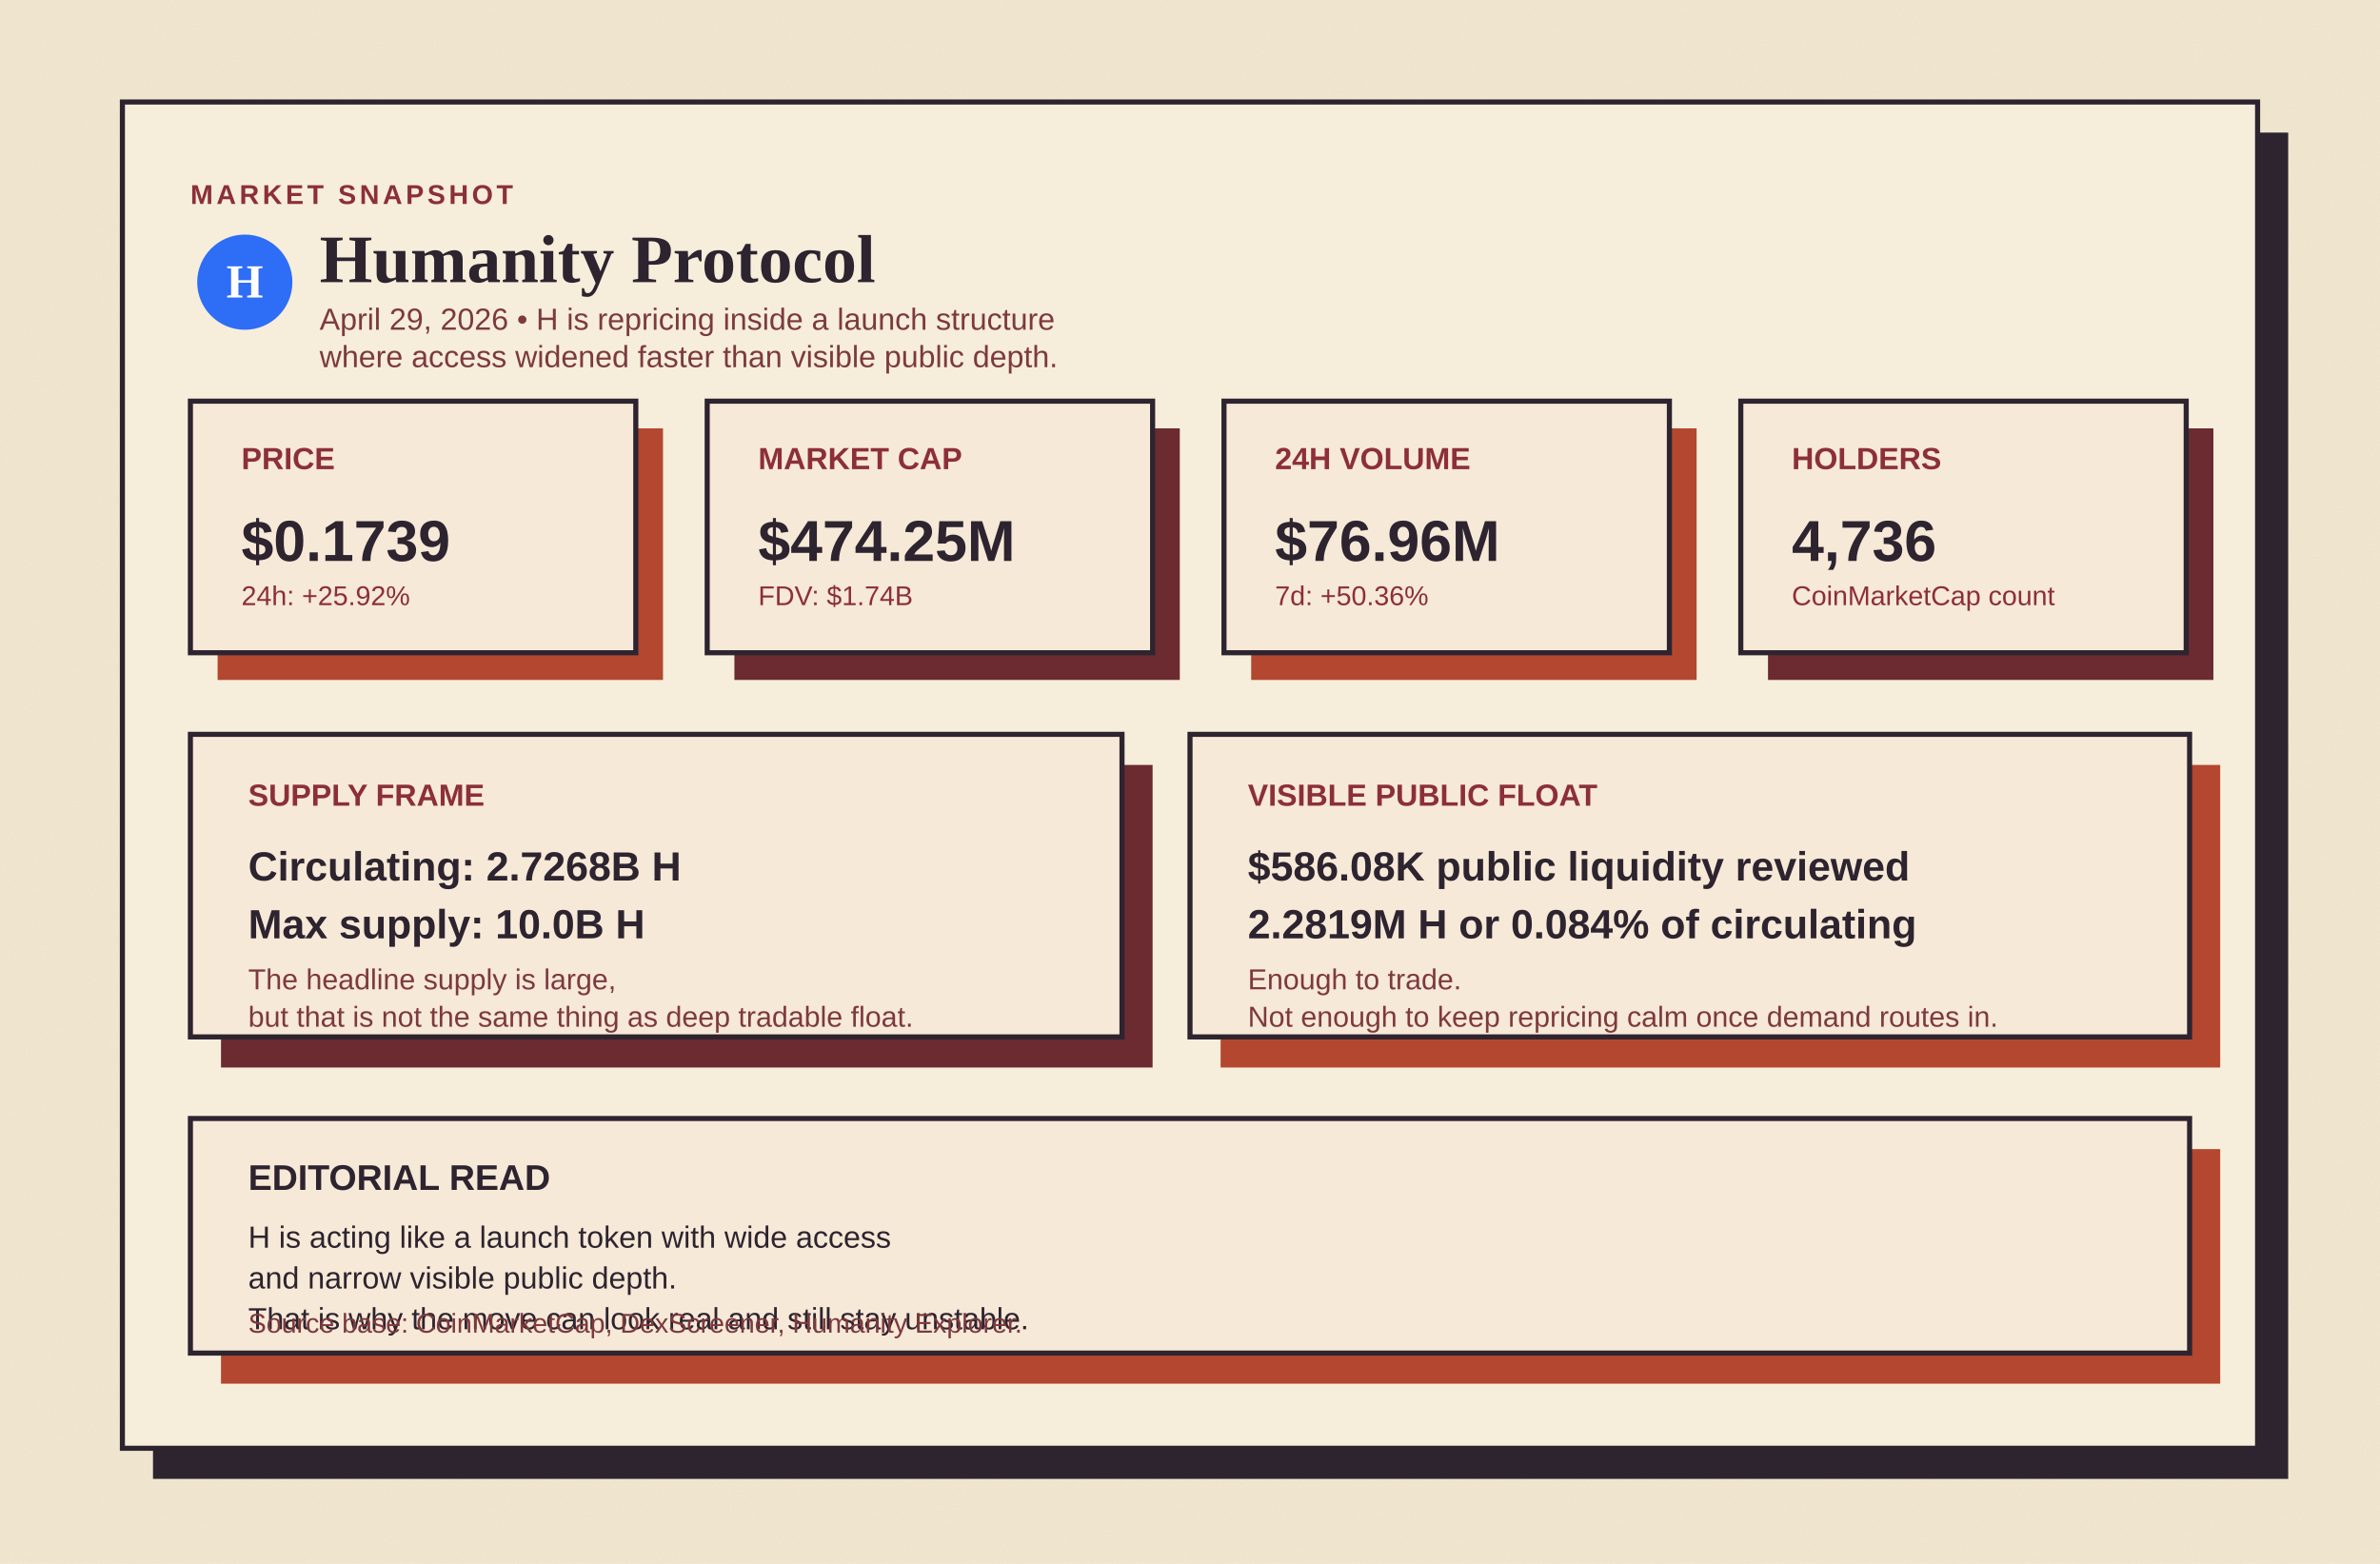
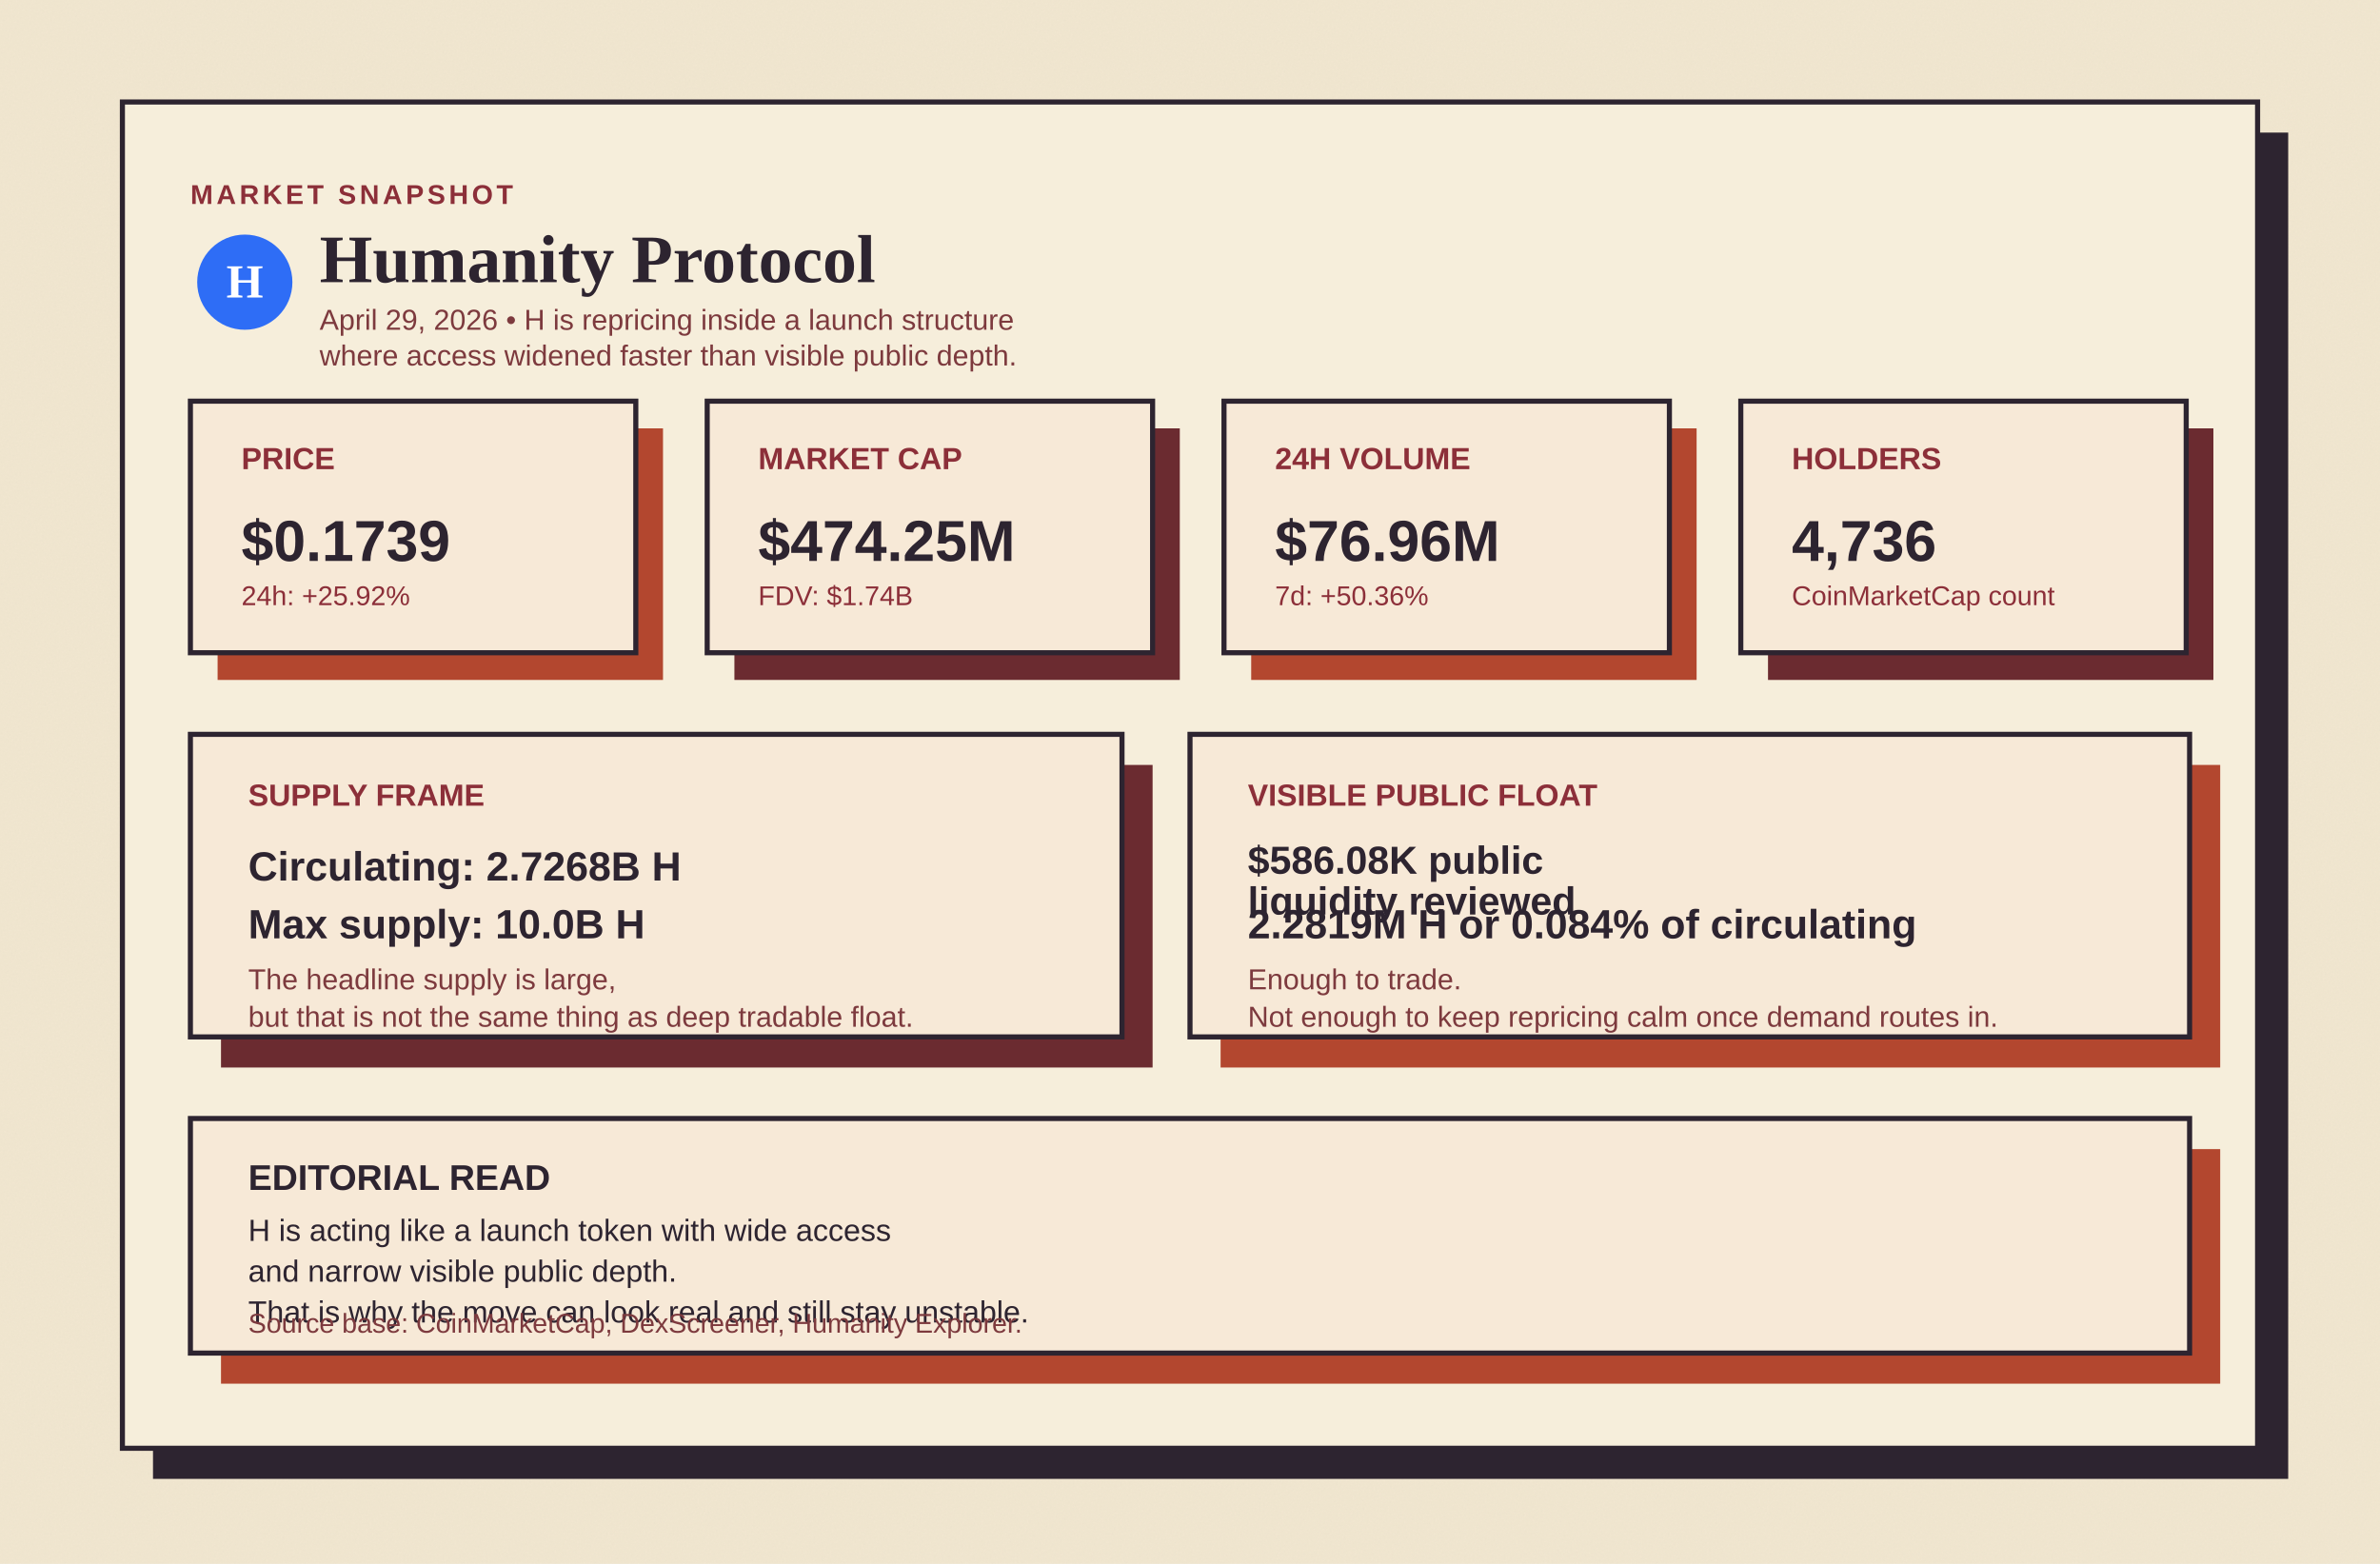
<svg xmlns="http://www.w3.org/2000/svg" width="1400" height="920" viewBox="0 0 1400 920" fill="none" role="img" aria-labelledby="title desc">
  <defs>
    <filter id="grain" x="-20%" y="-20%" width="140%" height="140%">
      <feTurbulence type="fractalNoise" baseFrequency="0.82" numOctaves="2" stitchTiles="stitch" result="noise" />
      <feColorMatrix in="noise" type="saturate" values="0" />
      <feComponentTransfer>
        <feFuncA type="table" tableValues="0 0.05" />
      </feComponentTransfer>
    </filter>
  </defs>
  <rect width="1400" height="920" fill="#F1E6CF" />
  <rect width="1400" height="920" fill="#F1E6CF" filter="url(#grain)" />
  <rect x="72" y="60" width="1256" height="792" fill="#F6EEDB" />
  <rect x="90" y="78" width="1256" height="792" fill="#2D2430" />
  <rect x="72" y="60" width="1256" height="792" fill="#F6EEDB" stroke="#2D2430" stroke-width="3" />
  <text x="112" y="120" fill="#8C2F39" font-family="Arial, Helvetica, sans-serif" font-size="16" font-weight="700" letter-spacing="2">MARKET SNAPSHOT</text>
  <circle cx="144" cy="166" r="28" fill="#2E6DF6" />
  <text x="144" y="175" text-anchor="middle" fill="#FFFFFF" font-family="Georgia, 'Times New Roman', serif" font-size="28" font-weight="700">H</text>
  <text x="188" y="166" fill="#2D2430" font-family="Georgia, 'Times New Roman', serif" font-size="40" font-weight="700">Humanity Protocol</text>
-   <text x="188" y="194" fill="#7D3A3E" font-family="Arial, Helvetica, sans-serif" font-size="18">
+   <text x="188" y="194" fill="#7D3A3E" font-family="Arial, Helvetica, sans-serif" font-size="17">
    <tspan x="188" dy="0">April 29, 2026 • H is repricing inside a launch structure</tspan>
-     <tspan x="188" dy="22">where access widened faster than visible public depth.</tspan>
+     <tspan x="188" dy="21">where access widened faster than visible public depth.</tspan>
  </text>
  <rect x="112" y="236" width="262" height="148" fill="#E7A0A4" />
  <rect x="128" y="252" width="262" height="148" fill="#B3472F" />
  <rect x="112" y="236" width="262" height="148" fill="#F7E9D7" stroke="#2D2430" stroke-width="3" />
  <text x="142" y="276" fill="#8C2F39" font-family="Arial, Helvetica, sans-serif" font-size="18" font-weight="700">PRICE</text>
  <text x="142" y="330" fill="#2D2430" font-family="Arial, Helvetica, sans-serif" font-size="34" font-weight="700">$0.1739</text>
  <text x="142" y="356" fill="#8C2F39" font-family="Arial, Helvetica, sans-serif" font-size="16">24h: +25.92%</text>
  <rect x="416" y="236" width="262" height="148" fill="#D98858" />
  <rect x="432" y="252" width="262" height="148" fill="#6B2B30" />
  <rect x="416" y="236" width="262" height="148" fill="#F7E9D7" stroke="#2D2430" stroke-width="3" />
  <text x="446" y="276" fill="#8C2F39" font-family="Arial, Helvetica, sans-serif" font-size="18" font-weight="700">MARKET CAP</text>
  <text x="446" y="330" fill="#2D2430" font-family="Arial, Helvetica, sans-serif" font-size="34" font-weight="700">$474.25M</text>
  <text x="446" y="356" fill="#8C2F39" font-family="Arial, Helvetica, sans-serif" font-size="16">FDV: $1.74B</text>
  <rect x="720" y="236" width="262" height="148" fill="#E7A0A4" />
  <rect x="736" y="252" width="262" height="148" fill="#B3472F" />
  <rect x="720" y="236" width="262" height="148" fill="#F7E9D7" stroke="#2D2430" stroke-width="3" />
  <text x="750" y="276" fill="#8C2F39" font-family="Arial, Helvetica, sans-serif" font-size="18" font-weight="700">24H VOLUME</text>
  <text x="750" y="330" fill="#2D2430" font-family="Arial, Helvetica, sans-serif" font-size="34" font-weight="700">$76.96M</text>
  <text x="750" y="356" fill="#8C2F39" font-family="Arial, Helvetica, sans-serif" font-size="16">7d: +50.36%</text>
  <rect x="1024" y="236" width="262" height="148" fill="#D98858" />
  <rect x="1040" y="252" width="262" height="148" fill="#6B2B30" />
  <rect x="1024" y="236" width="262" height="148" fill="#F7E9D7" stroke="#2D2430" stroke-width="3" />
  <text x="1054" y="276" fill="#8C2F39" font-family="Arial, Helvetica, sans-serif" font-size="18" font-weight="700">HOLDERS</text>
  <text x="1054" y="330" fill="#2D2430" font-family="Arial, Helvetica, sans-serif" font-size="34" font-weight="700">4,736</text>
  <text x="1054" y="356" fill="#8C2F39" font-family="Arial, Helvetica, sans-serif" font-size="16">CoinMarketCap count</text>
  <rect x="112" y="432" width="548" height="178" fill="#D98858" />
  <rect x="130" y="450" width="548" height="178" fill="#6B2B30" />
  <rect x="112" y="432" width="548" height="178" fill="#F7E9D7" stroke="#2D2430" stroke-width="3" />
  <text x="146" y="474" fill="#8C2F39" font-family="Arial, Helvetica, sans-serif" font-size="18" font-weight="700">SUPPLY FRAME</text>
  <text x="146" y="518" fill="#2D2430" font-family="Arial, Helvetica, sans-serif" font-size="24" font-weight="700">Circulating: 2.7268B H</text>
  <text x="146" y="552" fill="#2D2430" font-family="Arial, Helvetica, sans-serif" font-size="24" font-weight="700">Max supply: 10.0B H</text>
  <text x="146" y="582" fill="#7D3A3E" font-family="Arial, Helvetica, sans-serif" font-size="17">
    <tspan x="146" dy="0">The headline supply is large,</tspan>
    <tspan x="146" dy="22">but that is not the same thing as deep tradable float.</tspan>
  </text>
  <rect x="700" y="432" width="588" height="178" fill="#E7A0A4" />
  <rect x="718" y="450" width="588" height="178" fill="#B3472F" />
  <rect x="700" y="432" width="588" height="178" fill="#F7E9D7" stroke="#2D2430" stroke-width="3" />
  <text x="734" y="474" fill="#8C2F39" font-family="Arial, Helvetica, sans-serif" font-size="18" font-weight="700">VISIBLE PUBLIC FLOAT</text>
-   <text x="734" y="518" fill="#2D2430" font-family="Arial, Helvetica, sans-serif" font-size="24" font-weight="700">$586.08K public liquidity reviewed</text>
+   <text x="734" y="514" fill="#2D2430" font-family="Arial, Helvetica, sans-serif" font-size="23" font-weight="700">
+     <tspan x="734" dy="0">$586.08K public</tspan>
+     <tspan x="734" dy="24">liquidity reviewed</tspan>
+   </text>
  <text x="734" y="552" fill="#2D2430" font-family="Arial, Helvetica, sans-serif" font-size="24" font-weight="700">2.2819M H or 0.084% of circulating</text>
  <text x="734" y="582" fill="#7D3A3E" font-family="Arial, Helvetica, sans-serif" font-size="17">
    <tspan x="734" dy="0">Enough to trade.</tspan>
    <tspan x="734" dy="22">Not enough to keep repricing calm once demand routes in.</tspan>
  </text>
  <rect x="112" y="658" width="1176" height="138" fill="#E7A0A4" />
  <rect x="130" y="676" width="1176" height="138" fill="#B3472F" />
  <rect x="112" y="658" width="1176" height="138" fill="#F7E9D7" stroke="#2D2430" stroke-width="3" />
  <text x="146" y="700" fill="#2D2430" font-family="Arial, Helvetica, sans-serif" font-size="21" font-weight="700">EDITORIAL READ</text>
-   <text x="146" y="734" fill="#2D2430" font-family="Arial, Helvetica, sans-serif" font-size="18">
+   <text x="146" y="730" fill="#2D2430" font-family="Arial, Helvetica, sans-serif" font-size="18">
    <tspan x="146" dy="0">H is acting like a launch token with wide access</tspan>
    <tspan x="146" dy="24">and narrow visible public depth.</tspan>
    <tspan x="146" dy="24">That is why the move can look real and still stay unstable.</tspan>
  </text>
  <text x="146" y="784" fill="#7D3A3E" font-family="Arial, Helvetica, sans-serif" font-size="16">Source base: CoinMarketCap, DexScreener, Humanity Explorer.</text>
</svg>
